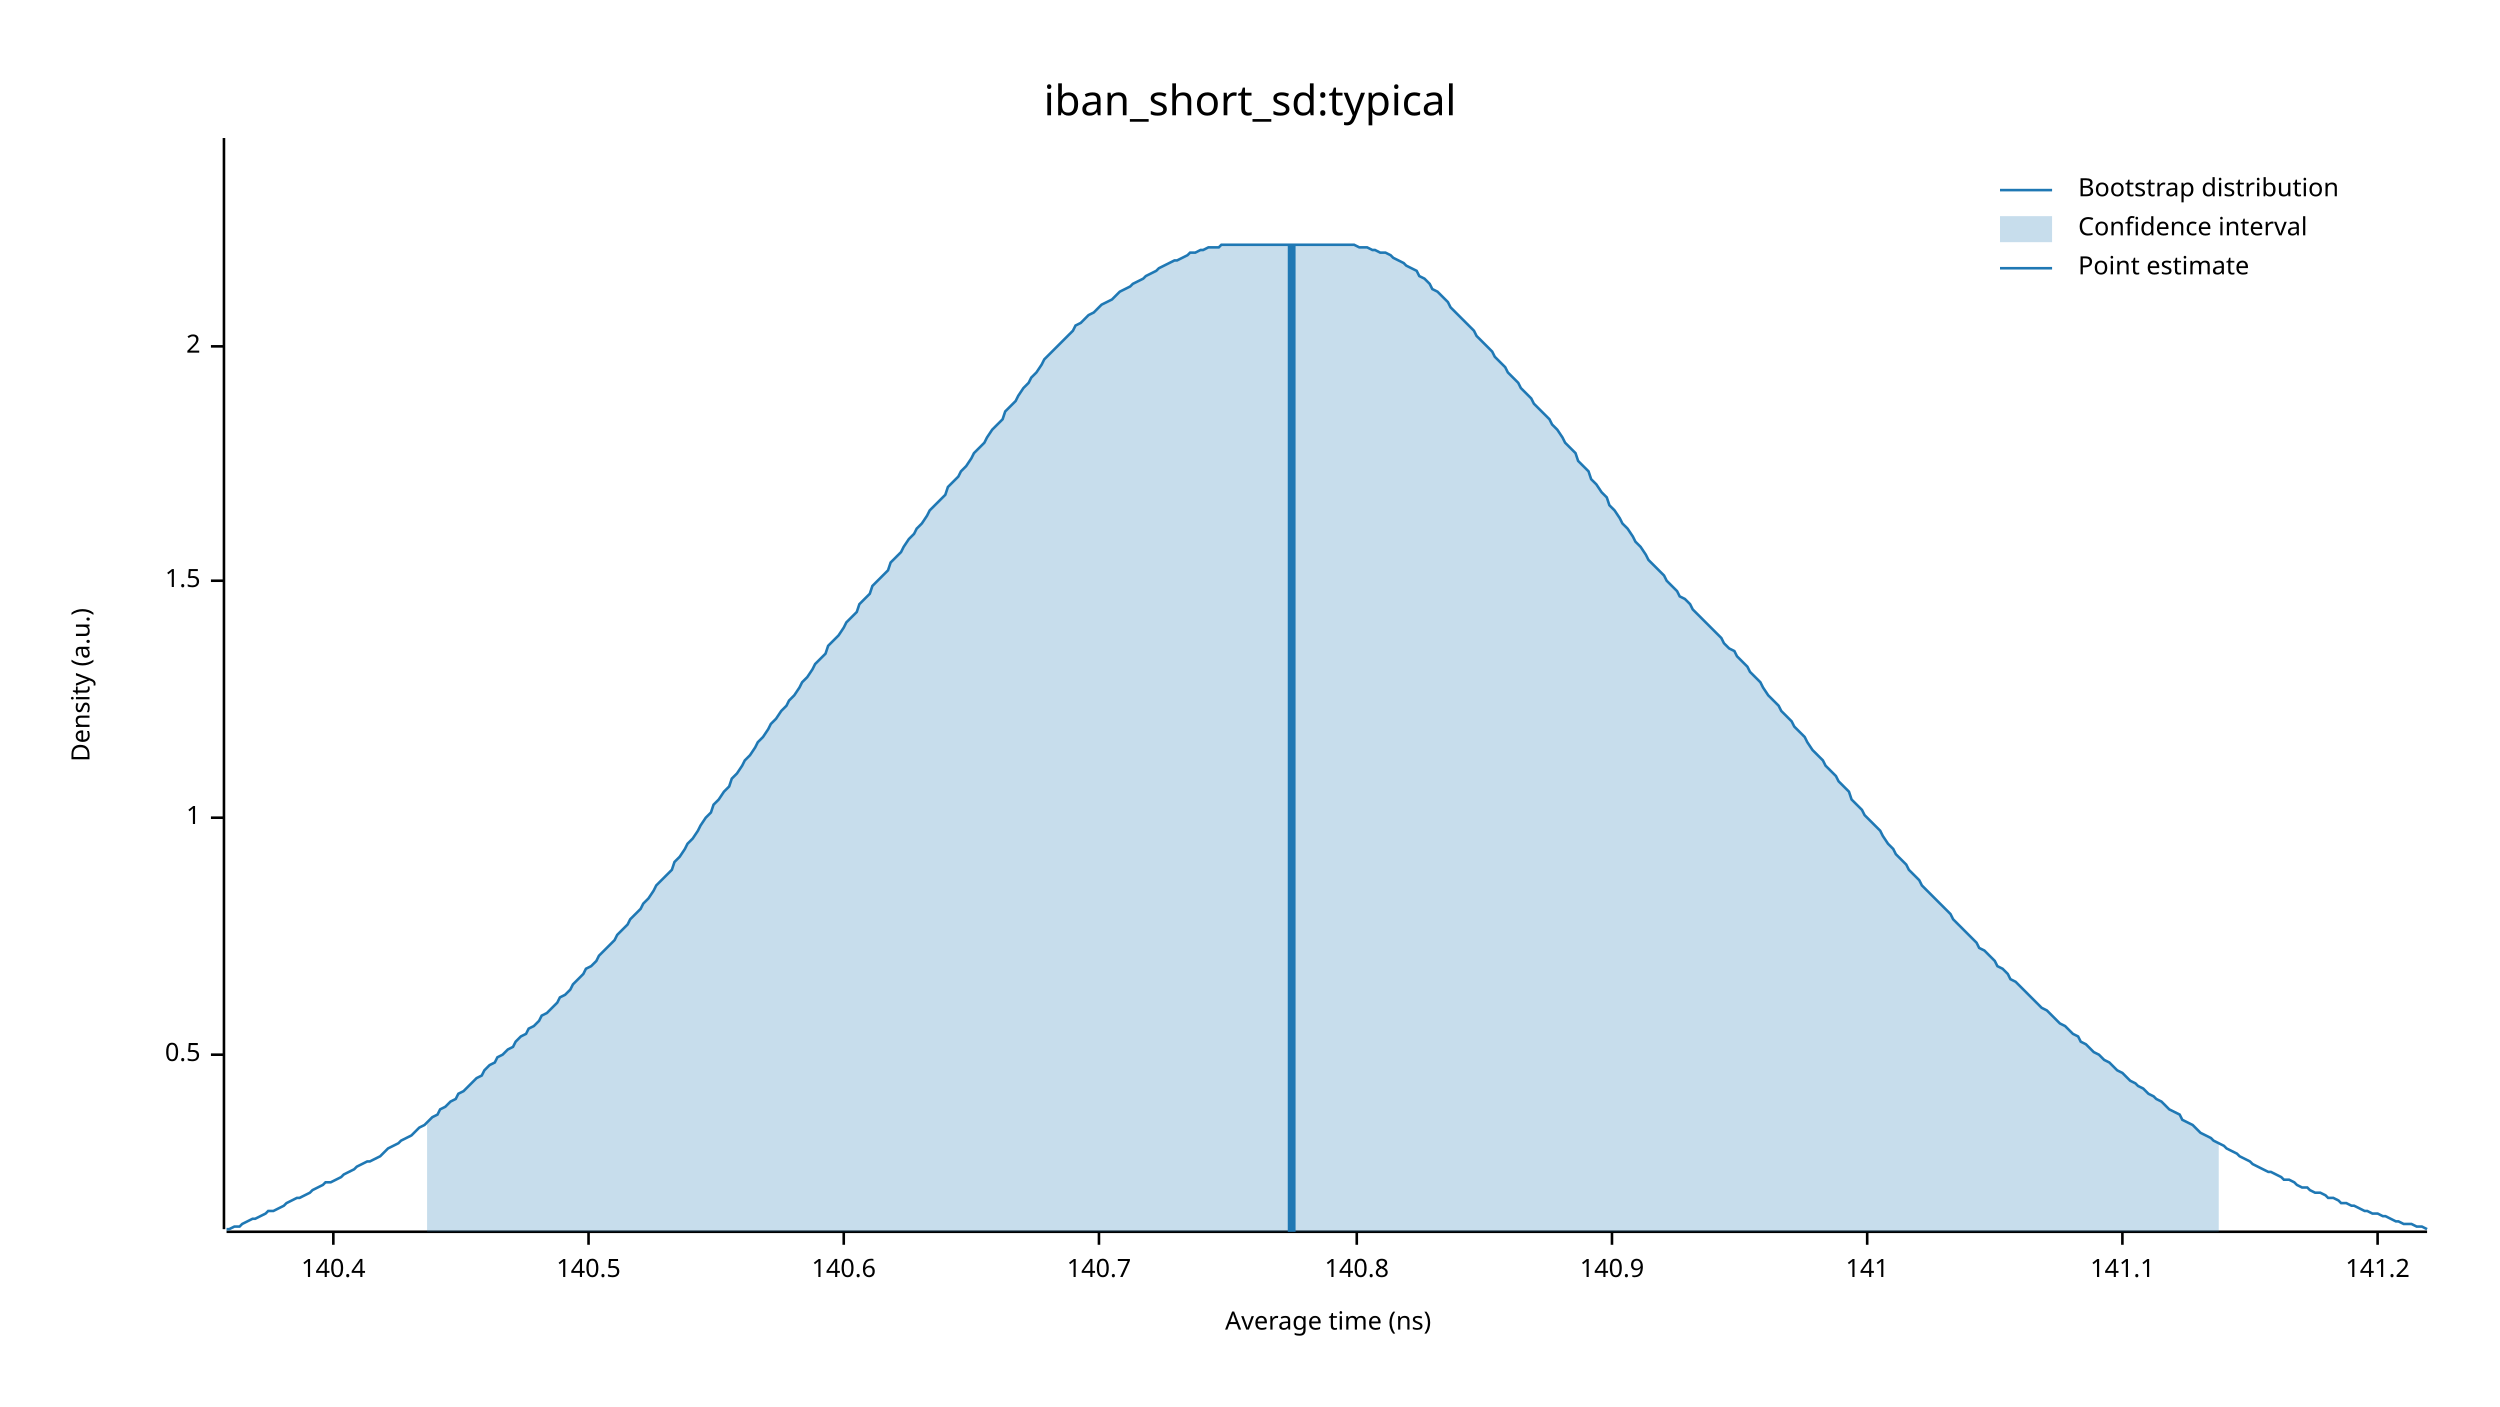
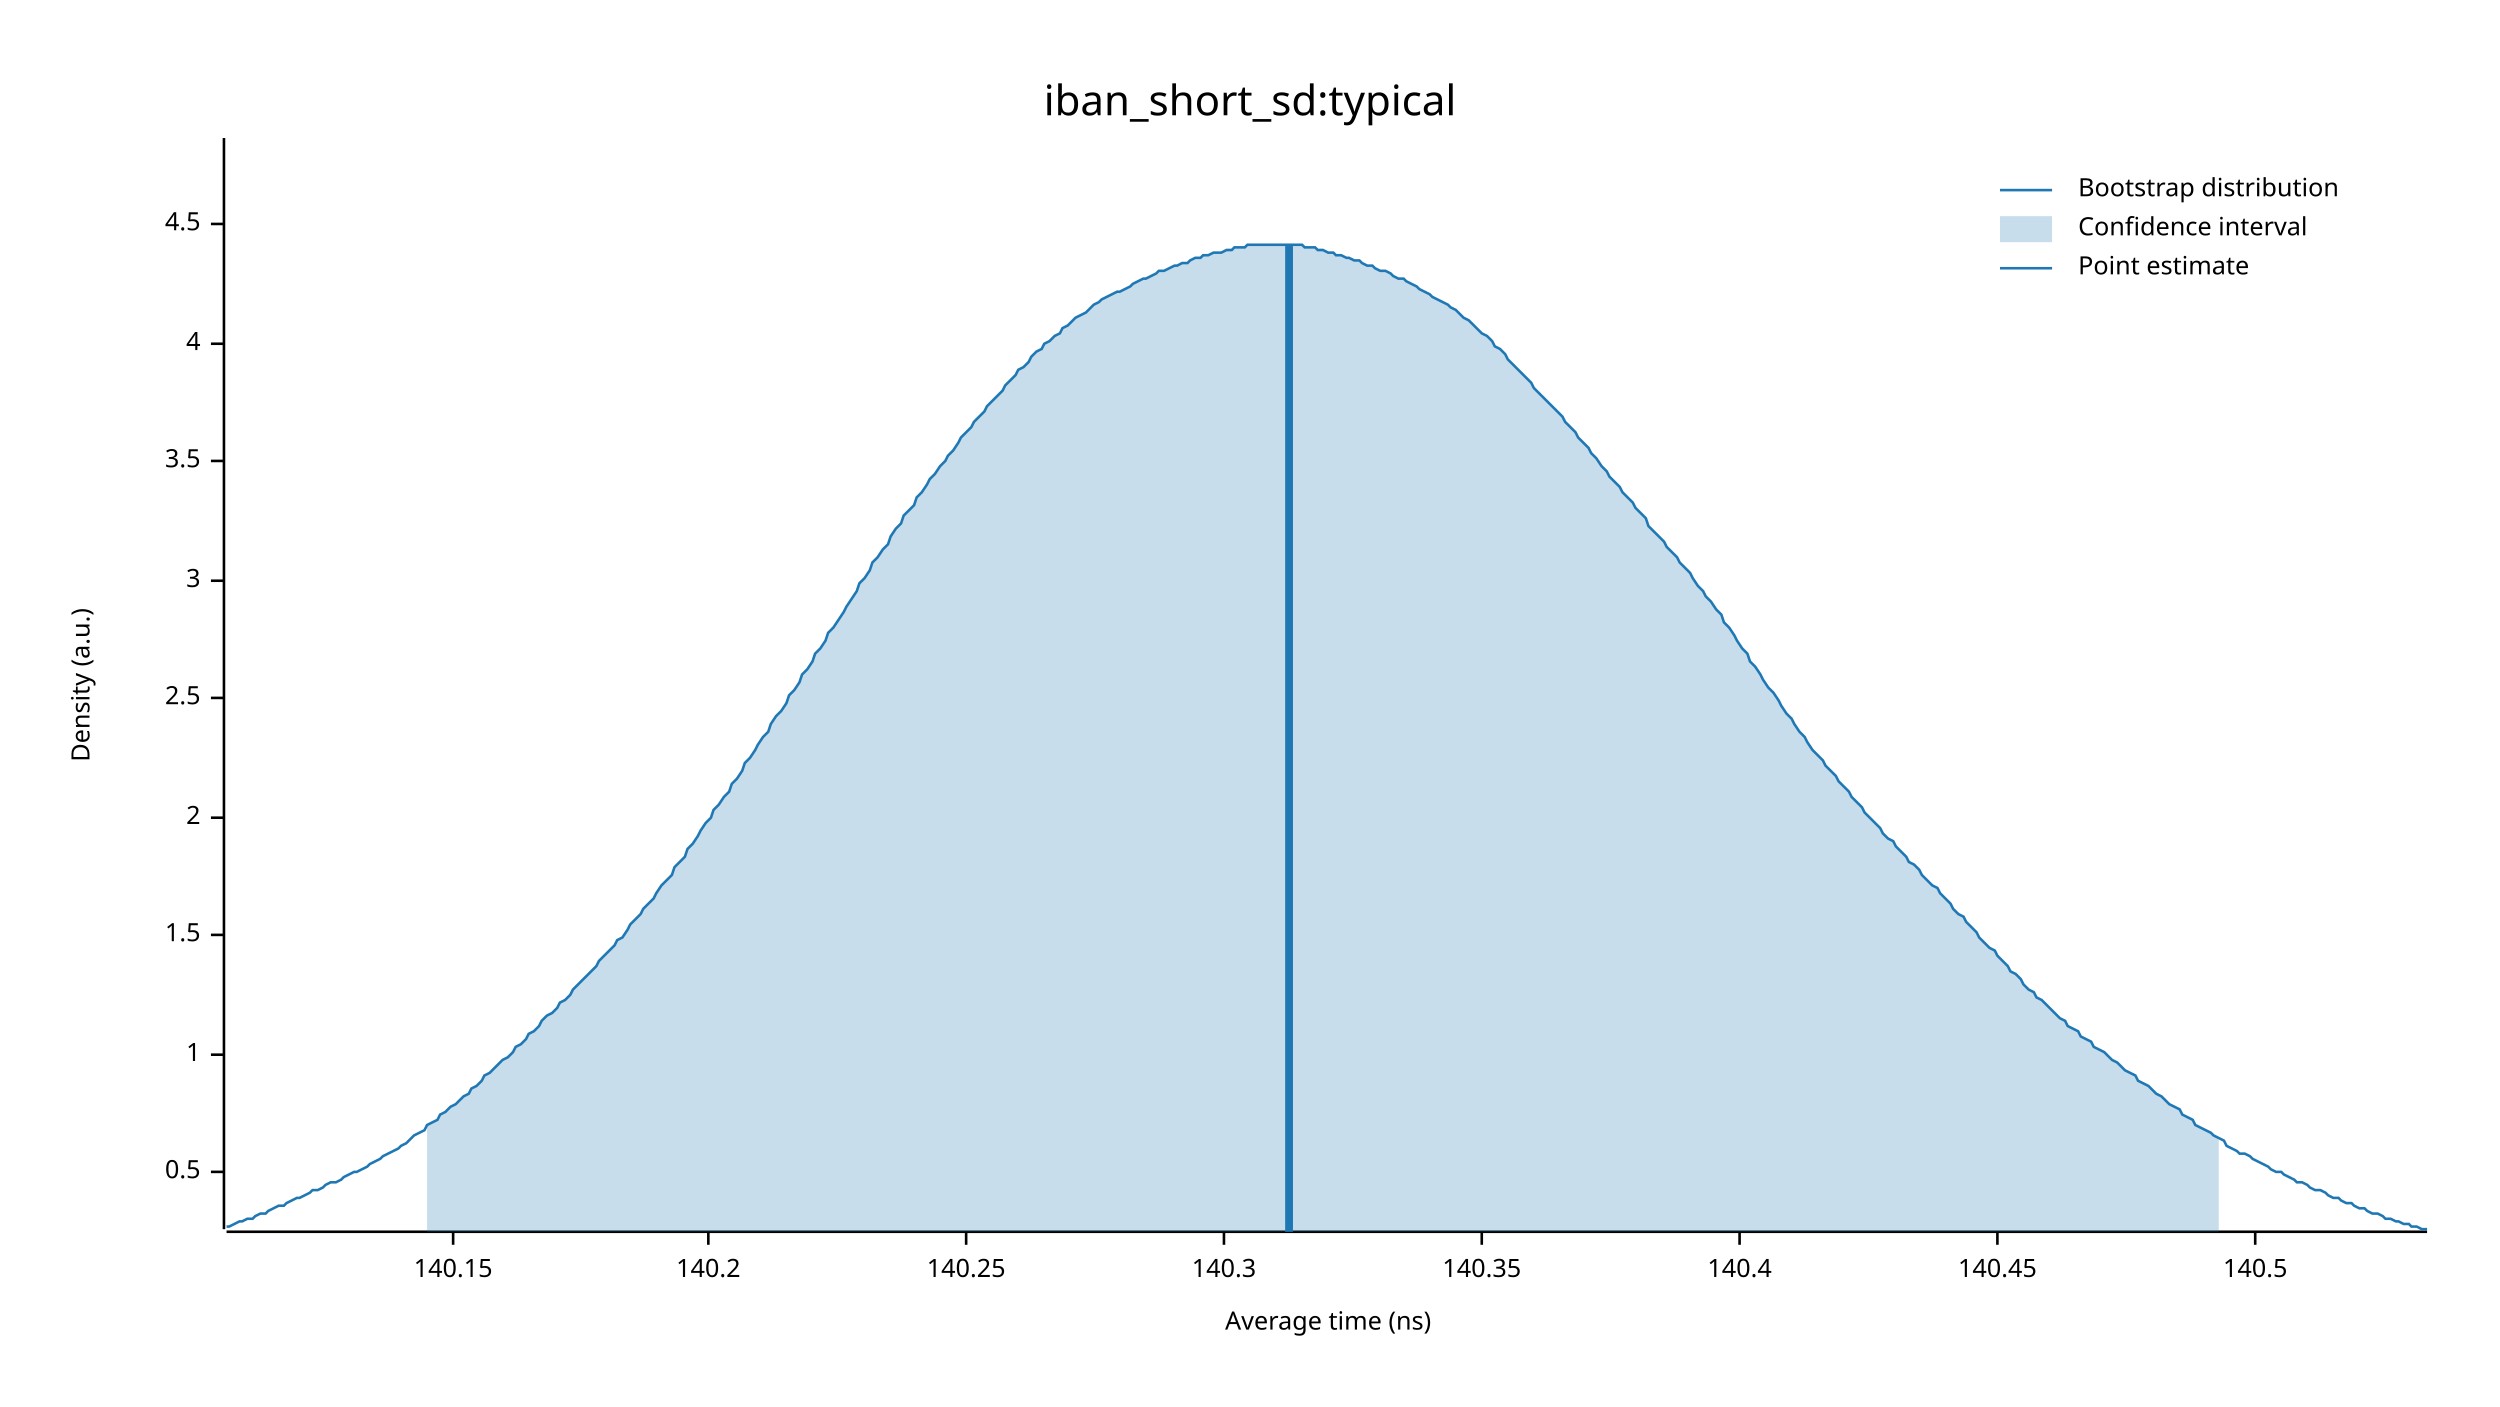
<svg xmlns="http://www.w3.org/2000/svg" width="960" height="540" viewBox="0 0 960 540">
  <text x="480" y="32" dy="0.76em" text-anchor="middle" font-family="sans-serif" font-size="16.129" opacity="1" fill="#000000">
iban_short_sd:typical
</text>
  <text x="27" y="263" dy="0.76em" text-anchor="middle" font-family="sans-serif" font-size="9.677" opacity="1" fill="#000000" transform="rotate(270, 27, 263)">
Density (a.u.)
</text>
  <text x="510" y="513" dy="-0.5ex" text-anchor="middle" font-family="sans-serif" font-size="9.677" opacity="1" fill="#000000">
Average time (ns)
</text>
  <polyline fill="none" opacity="1" stroke="#000000" stroke-width="1" points="86,53 86,472 " />
-   <text x="77" y="405" dy="0.5ex" text-anchor="end" font-family="sans-serif" font-size="9.677" opacity="1" fill="#000000">
+   <text x="77" y="450" dy="0.5ex" text-anchor="end" font-family="sans-serif" font-size="9.677" opacity="1" fill="#000000">
0.5
</text>
-   <polyline fill="none" opacity="1" stroke="#000000" stroke-width="1" points="81,405 86,405 " />
-   <text x="77" y="314" dy="0.5ex" text-anchor="end" font-family="sans-serif" font-size="9.677" opacity="1" fill="#000000">
+   <polyline fill="none" opacity="1" stroke="#000000" stroke-width="1" points="81,450 86,450 " />
+   <text x="77" y="405" dy="0.5ex" text-anchor="end" font-family="sans-serif" font-size="9.677" opacity="1" fill="#000000">
1
</text>
-   <polyline fill="none" opacity="1" stroke="#000000" stroke-width="1" points="81,314 86,314 " />
-   <text x="77" y="223" dy="0.5ex" text-anchor="end" font-family="sans-serif" font-size="9.677" opacity="1" fill="#000000">
+   <polyline fill="none" opacity="1" stroke="#000000" stroke-width="1" points="81,405 86,405 " />
+   <text x="77" y="359" dy="0.5ex" text-anchor="end" font-family="sans-serif" font-size="9.677" opacity="1" fill="#000000">
1.5
</text>
-   <polyline fill="none" opacity="1" stroke="#000000" stroke-width="1" points="81,223 86,223 " />
-   <text x="77" y="133" dy="0.5ex" text-anchor="end" font-family="sans-serif" font-size="9.677" opacity="1" fill="#000000">
+   <polyline fill="none" opacity="1" stroke="#000000" stroke-width="1" points="81,359 86,359 " />
+   <text x="77" y="314" dy="0.5ex" text-anchor="end" font-family="sans-serif" font-size="9.677" opacity="1" fill="#000000">
2
</text>
-   <polyline fill="none" opacity="1" stroke="#000000" stroke-width="1" points="81,133 86,133 " />
+   <polyline fill="none" opacity="1" stroke="#000000" stroke-width="1" points="81,314 86,314 " />
+   <text x="77" y="268" dy="0.5ex" text-anchor="end" font-family="sans-serif" font-size="9.677" opacity="1" fill="#000000">
+ 2.5
+ </text>
+   <polyline fill="none" opacity="1" stroke="#000000" stroke-width="1" points="81,268 86,268 " />
+   <text x="77" y="223" dy="0.5ex" text-anchor="end" font-family="sans-serif" font-size="9.677" opacity="1" fill="#000000">
+ 3
+ </text>
+   <polyline fill="none" opacity="1" stroke="#000000" stroke-width="1" points="81,223 86,223 " />
+   <text x="77" y="177" dy="0.5ex" text-anchor="end" font-family="sans-serif" font-size="9.677" opacity="1" fill="#000000">
+ 3.5
+ </text>
+   <polyline fill="none" opacity="1" stroke="#000000" stroke-width="1" points="81,177 86,177 " />
+   <text x="77" y="132" dy="0.5ex" text-anchor="end" font-family="sans-serif" font-size="9.677" opacity="1" fill="#000000">
+ 4
+ </text>
+   <polyline fill="none" opacity="1" stroke="#000000" stroke-width="1" points="81,132 86,132 " />
+   <text x="77" y="86" dy="0.5ex" text-anchor="end" font-family="sans-serif" font-size="9.677" opacity="1" fill="#000000">
+ 4.5
+ </text>
+   <polyline fill="none" opacity="1" stroke="#000000" stroke-width="1" points="81,86 86,86 " />
  <polyline fill="none" opacity="1" stroke="#000000" stroke-width="1" points="87,473 932,473 " />
-   <text x="128" y="483" dy="0.76em" text-anchor="middle" font-family="sans-serif" font-size="9.677" opacity="1" fill="#000000">
+   <text x="174" y="483" dy="0.76em" text-anchor="middle" font-family="sans-serif" font-size="9.677" opacity="1" fill="#000000">
+ 140.15
+ </text>
+   <polyline fill="none" opacity="1" stroke="#000000" stroke-width="1" points="174,473 174,478 " />
+   <text x="272" y="483" dy="0.76em" text-anchor="middle" font-family="sans-serif" font-size="9.677" opacity="1" fill="#000000">
+ 140.2
+ </text>
+   <polyline fill="none" opacity="1" stroke="#000000" stroke-width="1" points="272,473 272,478 " />
+   <text x="371" y="483" dy="0.76em" text-anchor="middle" font-family="sans-serif" font-size="9.677" opacity="1" fill="#000000">
+ 140.25
+ </text>
+   <polyline fill="none" opacity="1" stroke="#000000" stroke-width="1" points="371,473 371,478 " />
+   <text x="470" y="483" dy="0.76em" text-anchor="middle" font-family="sans-serif" font-size="9.677" opacity="1" fill="#000000">
+ 140.3
+ </text>
+   <polyline fill="none" opacity="1" stroke="#000000" stroke-width="1" points="470,473 470,478 " />
+   <text x="569" y="483" dy="0.76em" text-anchor="middle" font-family="sans-serif" font-size="9.677" opacity="1" fill="#000000">
+ 140.35
+ </text>
+   <polyline fill="none" opacity="1" stroke="#000000" stroke-width="1" points="569,473 569,478 " />
+   <text x="668" y="483" dy="0.76em" text-anchor="middle" font-family="sans-serif" font-size="9.677" opacity="1" fill="#000000">
140.4
</text>
-   <polyline fill="none" opacity="1" stroke="#000000" stroke-width="1" points="128,473 128,478 " />
-   <text x="226" y="483" dy="0.76em" text-anchor="middle" font-family="sans-serif" font-size="9.677" opacity="1" fill="#000000">
+   <polyline fill="none" opacity="1" stroke="#000000" stroke-width="1" points="668,473 668,478 " />
+   <text x="767" y="483" dy="0.76em" text-anchor="middle" font-family="sans-serif" font-size="9.677" opacity="1" fill="#000000">
+ 140.45
+ </text>
+   <polyline fill="none" opacity="1" stroke="#000000" stroke-width="1" points="767,473 767,478 " />
+   <text x="866" y="483" dy="0.76em" text-anchor="middle" font-family="sans-serif" font-size="9.677" opacity="1" fill="#000000">
140.5
</text>
-   <polyline fill="none" opacity="1" stroke="#000000" stroke-width="1" points="226,473 226,478 " />
-   <text x="324" y="483" dy="0.76em" text-anchor="middle" font-family="sans-serif" font-size="9.677" opacity="1" fill="#000000">
- 140.6
- </text>
-   <polyline fill="none" opacity="1" stroke="#000000" stroke-width="1" points="324,473 324,478 " />
-   <text x="422" y="483" dy="0.76em" text-anchor="middle" font-family="sans-serif" font-size="9.677" opacity="1" fill="#000000">
- 140.7
- </text>
-   <polyline fill="none" opacity="1" stroke="#000000" stroke-width="1" points="422,473 422,478 " />
-   <text x="521" y="483" dy="0.76em" text-anchor="middle" font-family="sans-serif" font-size="9.677" opacity="1" fill="#000000">
- 140.8
- </text>
-   <polyline fill="none" opacity="1" stroke="#000000" stroke-width="1" points="521,473 521,478 " />
-   <text x="619" y="483" dy="0.76em" text-anchor="middle" font-family="sans-serif" font-size="9.677" opacity="1" fill="#000000">
- 140.9
- </text>
-   <polyline fill="none" opacity="1" stroke="#000000" stroke-width="1" points="619,473 619,478 " />
-   <text x="717" y="483" dy="0.76em" text-anchor="middle" font-family="sans-serif" font-size="9.677" opacity="1" fill="#000000">
- 141
- </text>
-   <polyline fill="none" opacity="1" stroke="#000000" stroke-width="1" points="717,473 717,478 " />
-   <text x="815" y="483" dy="0.76em" text-anchor="middle" font-family="sans-serif" font-size="9.677" opacity="1" fill="#000000">
- 141.1
- </text>
-   <polyline fill="none" opacity="1" stroke="#000000" stroke-width="1" points="815,473 815,478 " />
-   <text x="913" y="483" dy="0.76em" text-anchor="middle" font-family="sans-serif" font-size="9.677" opacity="1" fill="#000000">
- 141.2
- </text>
-   <polyline fill="none" opacity="1" stroke="#000000" stroke-width="1" points="913,473 913,478 " />
-   <polyline fill="none" opacity="1" stroke="#1F78B4" stroke-width="1" points="87,472 88,472 90,471 92,471 93,470 95,469 97,468 98,468 100,467 102,466 103,465 105,465 107,464 109,463 110,462 112,461 114,460 115,460 117,459 119,458 120,457 122,456 124,455 125,454 127,454 129,453 131,452 132,451 134,450 136,449 137,448 139,447 141,446 142,446 144,445 146,444 147,443 149,441 151,440 153,439 154,438 156,437 158,436 159,435 161,433 163,432 164,431 166,429 168,428 169,426 171,425 173,423 175,422 176,420 178,419 180,417 181,416 183,414 185,413 186,411 188,409 190,408 191,406 193,405 195,403 197,402 198,400 200,398 202,397 203,395 205,394 207,392 208,390 210,389 212,387 214,385 215,383 217,382 219,380 220,378 222,376 224,374 225,372 227,371 229,369 230,367 232,365 234,363 236,361 237,359 239,357 241,355 242,353 244,351 246,349 247,347 249,345 251,342 252,340 254,338 256,336 258,334 259,331 261,329 263,326 264,324 266,322 268,319 269,317 271,314 273,312 274,309 276,307 278,304 280,302 281,299 283,297 285,294 286,292 288,290 290,287 291,285 293,283 295,280 296,278 298,276 300,273 302,271 303,269 305,267 307,264 308,262 310,260 312,257 313,255 315,253 317,251 318,248 320,246 322,244 324,241 325,239 327,237 329,235 330,232 332,230 334,228 335,225 337,223 339,221 341,219 342,216 344,214 346,212 347,210 349,207 351,205 352,203 354,201 356,198 357,196 359,194 361,192 363,190 364,187 366,185 368,183 369,181 371,179 373,176 374,174 376,172 378,170 379,168 381,165 383,163 385,161 386,158 388,156 390,154 391,152 393,149 395,147 396,145 398,143 400,140 401,138 403,136 405,134 407,132 408,131 410,129 412,127 413,125 415,124 417,122 418,121 420,120 422,118 423,117 425,116 427,115 429,113 430,112 432,111 434,110 435,109 437,108 439,107 440,106 442,105 444,104 445,103 447,102 449,101 451,100 452,100 454,99 456,98 457,97 459,97 461,96 462,96 464,95 466,95 468,95 469,94 471,94 473,94 474,94 476,94 478,94 479,94 481,94 483,94 484,94 486,94 488,94 490,94 491,94 493,94 495,94 496,94 498,94 500,94 501,94 503,94 505,94 506,94 508,94 510,94 512,94 513,94 515,94 517,94 518,94 520,94 522,95 523,95 525,95 527,96 528,96 530,97 532,97 534,98 535,99 537,100 539,101 540,102 542,103 544,104 545,106 547,107 549,109 550,111 552,112 554,114 556,116 557,118 559,120 561,122 562,123 564,125 566,127 567,129 569,131 571,133 573,135 574,137 576,139 578,141 579,143 581,145 583,147 584,149 586,151 588,153 589,155 591,157 593,159 595,161 596,163 598,165 600,168 601,170 603,172 605,174 606,177 608,179 610,181 611,184 613,186 615,189 617,191 618,194 620,196 622,199 623,201 625,203 627,206 628,208 630,210 632,213 633,215 635,217 637,219 639,221 640,223 642,225 644,227 645,229 647,230 649,232 650,234 652,236 654,238 655,239 657,241 659,243 661,245 662,247 664,249 666,250 667,252 669,254 671,256 672,258 674,260 676,262 677,264 679,267 681,269 683,271 684,273 686,275 688,277 689,279 691,281 693,283 694,285 696,288 698,290 700,292 701,294 703,296 705,298 706,300 708,302 710,304 711,307 713,309 715,311 716,313 718,315 720,317 722,319 723,321 725,324 727,326 728,328 730,330 732,332 733,334 735,336 737,338 738,340 740,342 742,344 744,346 745,347 747,349 749,351 750,353 752,355 754,357 755,358 757,360 759,362 760,364 762,365 764,367 766,369 767,371 769,372 771,374 772,376 774,377 776,379 777,380 779,382 781,384 782,385 784,387 786,388 788,390 789,391 791,393 793,394 794,395 796,397 798,398 799,400 801,401 803,403 804,404 806,405 808,407 810,408 811,409 813,411 815,412 816,413 818,415 820,416 821,417 823,418 825,420 827,421 828,422 830,423 832,425 833,426 835,427 837,428 838,430 840,431 842,432 843,433 845,435 847,436 849,437 850,438 852,439 854,440 855,441 857,442 859,443 860,444 862,445 864,446 865,447 867,448 869,449 871,450 872,450 874,451 876,452 877,453 879,453 881,454 882,455 884,456 886,456 887,457 889,458 891,458 893,459 894,460 896,460 898,461 899,462 901,462 903,463 904,463 906,464 908,465 909,465 911,466 913,466 915,467 916,467 918,468 920,469 921,469 923,470 925,470 926,470 928,471 930,471 932,472 " />
-   <polygon opacity="0.25" fill="#1F78B4" points="164,431 166,429 168,428 169,426 171,425 173,423 175,422 176,420 178,419 180,417 181,416 183,414 185,413 186,411 188,409 190,408 191,406 193,405 195,403 197,402 198,400 200,398 202,397 203,395 205,394 207,392 208,390 210,389 212,387 214,385 215,383 217,382 219,380 220,378 222,376 224,374 225,372 227,371 229,369 230,367 232,365 234,363 236,361 237,359 239,357 241,355 242,353 244,351 246,349 247,347 249,345 251,342 252,340 254,338 256,336 258,334 259,331 261,329 263,326 264,324 266,322 268,319 269,317 271,314 273,312 274,309 276,307 278,304 280,302 281,299 283,297 285,294 286,292 288,290 290,287 291,285 293,283 295,280 296,278 298,276 300,273 302,271 303,269 305,267 307,264 308,262 310,260 312,257 313,255 315,253 317,251 318,248 320,246 322,244 324,241 325,239 327,237 329,235 330,232 332,230 334,228 335,225 337,223 339,221 341,219 342,216 344,214 346,212 347,210 349,207 351,205 352,203 354,201 356,198 357,196 359,194 361,192 363,190 364,187 366,185 368,183 369,181 371,179 373,176 374,174 376,172 378,170 379,168 381,165 383,163 385,161 386,158 388,156 390,154 391,152 393,149 395,147 396,145 398,143 400,140 401,138 403,136 405,134 407,132 408,131 410,129 412,127 413,125 415,124 417,122 418,121 420,120 422,118 423,117 425,116 427,115 429,113 430,112 432,111 434,110 435,109 437,108 439,107 440,106 442,105 444,104 445,103 447,102 449,101 451,100 452,100 454,99 456,98 457,97 459,97 461,96 462,96 464,95 466,95 468,95 469,94 471,94 473,94 474,94 476,94 478,94 479,94 481,94 483,94 484,94 486,94 488,94 490,94 491,94 493,94 495,94 496,94 498,94 500,94 501,94 503,94 505,94 506,94 508,94 510,94 512,94 513,94 515,94 517,94 518,94 520,94 522,95 523,95 525,95 527,96 528,96 530,97 532,97 534,98 535,99 537,100 539,101 540,102 542,103 544,104 545,106 547,107 549,109 550,111 552,112 554,114 556,116 557,118 559,120 561,122 562,123 564,125 566,127 567,129 569,131 571,133 573,135 574,137 576,139 578,141 579,143 581,145 583,147 584,149 586,151 588,153 589,155 591,157 593,159 595,161 596,163 598,165 600,168 601,170 603,172 605,174 606,177 608,179 610,181 611,184 613,186 615,189 617,191 618,194 620,196 622,199 623,201 625,203 627,206 628,208 630,210 632,213 633,215 635,217 637,219 639,221 640,223 642,225 644,227 645,229 647,230 649,232 650,234 652,236 654,238 655,239 657,241 659,243 661,245 662,247 664,249 666,250 667,252 669,254 671,256 672,258 674,260 676,262 677,264 679,267 681,269 683,271 684,273 686,275 688,277 689,279 691,281 693,283 694,285 696,288 698,290 700,292 701,294 703,296 705,298 706,300 708,302 710,304 711,307 713,309 715,311 716,313 718,315 720,317 722,319 723,321 725,324 727,326 728,328 730,330 732,332 733,334 735,336 737,338 738,340 740,342 742,344 744,346 745,347 747,349 749,351 750,353 752,355 754,357 755,358 757,360 759,362 760,364 762,365 764,367 766,369 767,371 769,372 771,374 772,376 774,377 776,379 777,380 779,382 781,384 782,385 784,387 786,388 788,390 789,391 791,393 793,394 794,395 796,397 798,398 799,400 801,401 803,403 804,404 806,405 808,407 810,408 811,409 813,411 815,412 816,413 818,415 820,416 821,417 823,418 825,420 827,421 828,422 830,423 832,425 833,426 835,427 837,428 838,430 840,431 842,432 843,433 845,435 847,436 849,437 850,438 852,439 852,473 164,473 " />
-   <polyline fill="none" opacity="1" stroke="#1F78B4" stroke-width="3" points="496,473 496,94 " />
+   <polyline fill="none" opacity="1" stroke="#000000" stroke-width="1" points="866,473 866,478 " />
+   <polyline fill="none" opacity="1" stroke="#1F78B4" stroke-width="1" points="87,471 88,471 90,470 92,469 93,469 95,468 97,468 98,467 100,466 102,466 103,465 105,464 107,463 109,463 110,462 112,461 114,460 115,460 117,459 119,458 120,457 122,457 124,456 125,455 127,454 129,454 131,453 132,452 134,451 136,450 137,450 139,449 141,448 142,447 144,446 146,445 147,444 149,443 151,442 153,441 154,440 156,439 158,437 159,436 161,435 163,434 164,432 166,431 168,430 169,428 171,427 173,425 175,424 176,423 178,421 180,420 181,418 183,417 185,415 186,413 188,412 190,410 191,409 193,407 195,406 197,404 198,402 200,401 202,399 203,397 205,396 207,394 208,392 210,390 212,389 214,387 215,385 217,384 219,382 220,380 222,378 224,376 225,375 227,373 229,371 230,369 232,367 234,365 236,363 237,361 239,360 241,357 242,355 244,353 246,351 247,349 249,347 251,345 252,343 254,340 256,338 258,336 259,333 261,331 263,329 264,326 266,324 268,321 269,319 271,316 273,314 274,311 276,309 278,306 280,304 281,301 283,299 285,296 286,293 288,291 290,288 291,286 293,283 295,281 296,278 298,275 300,273 302,270 303,267 305,265 307,262 308,259 310,257 312,254 313,251 315,249 317,246 318,243 320,241 322,238 324,235 325,233 327,230 329,227 330,224 332,222 334,219 335,216 337,214 339,211 341,209 342,206 344,203 346,201 347,198 349,196 351,194 352,191 354,189 356,186 357,184 359,182 361,179 363,177 364,175 366,173 368,170 369,168 371,166 373,164 374,162 376,160 378,158 379,156 381,154 383,152 385,150 386,148 388,146 390,144 391,142 393,141 395,139 396,137 398,135 400,134 401,132 403,131 405,129 407,128 408,126 410,125 412,123 413,122 415,121 417,120 418,119 420,117 422,116 423,115 425,114 427,113 429,112 430,112 432,111 434,110 435,109 437,108 439,107 440,107 442,106 444,105 445,104 447,104 449,103 451,102 452,102 454,101 456,101 457,100 459,99 461,99 462,98 464,98 466,97 468,97 469,97 471,96 473,96 474,95 476,95 478,95 479,94 481,94 483,94 484,94 486,94 488,94 490,94 491,94 493,94 495,94 496,94 498,94 500,94 501,95 503,95 505,95 506,96 508,96 510,97 512,97 513,98 515,98 517,99 518,99 520,100 522,100 523,101 525,102 527,102 528,103 530,104 532,104 534,105 535,106 537,107 539,107 540,108 542,109 544,110 545,111 547,112 549,113 550,114 552,115 554,116 556,117 557,118 559,119 561,121 562,122 564,123 566,125 567,126 569,128 571,129 573,131 574,133 576,134 578,136 579,138 581,140 583,142 584,143 586,145 588,147 589,149 591,151 593,153 595,155 596,156 598,158 600,160 601,162 603,164 605,166 606,168 608,170 610,172 611,174 613,176 615,179 617,181 618,183 620,185 622,187 623,189 625,191 627,193 628,195 630,197 632,199 633,202 635,204 637,206 639,208 640,210 642,212 644,214 645,216 647,218 649,220 650,222 652,225 654,227 655,229 657,231 659,234 661,236 662,239 664,241 666,244 667,246 669,249 671,251 672,254 674,256 676,259 677,261 679,264 681,266 683,269 684,271 686,274 688,276 689,278 691,281 693,283 694,285 696,288 698,290 700,292 701,294 703,296 705,298 706,300 708,302 710,304 711,306 713,308 715,310 716,312 718,314 720,316 722,318 723,320 725,322 727,323 728,325 730,327 732,329 733,331 735,332 737,334 738,336 740,338 742,340 744,341 745,343 747,345 749,347 750,349 752,351 754,352 755,354 757,356 759,358 760,360 762,362 764,364 766,365 767,367 769,369 771,371 772,373 774,374 776,376 777,378 779,380 781,381 782,383 784,384 786,386 788,388 789,389 791,391 793,392 794,394 796,395 798,396 799,398 801,399 803,400 804,402 806,403 808,404 810,406 811,407 813,408 815,410 816,411 818,412 820,413 821,415 823,416 825,417 827,419 828,420 830,421 832,423 833,424 835,425 837,426 838,428 840,429 842,430 843,432 845,433 847,434 849,435 850,436 852,437 854,438 855,440 857,441 859,442 860,443 862,443 864,444 865,445 867,446 869,447 871,448 872,449 874,450 876,450 877,451 879,452 881,453 882,454 884,454 886,455 887,456 889,457 891,457 893,458 894,459 896,460 898,460 899,461 901,462 903,462 904,463 906,464 908,464 909,465 911,466 913,466 915,467 916,468 918,468 920,469 921,469 923,470 925,470 926,471 928,471 930,472 932,472 " />
+   <polygon opacity="0.25" fill="#1F78B4" points="164,432 166,431 168,430 169,428 171,427 173,425 175,424 176,423 178,421 180,420 181,418 183,417 185,415 186,413 188,412 190,410 191,409 193,407 195,406 197,404 198,402 200,401 202,399 203,397 205,396 207,394 208,392 210,390 212,389 214,387 215,385 217,384 219,382 220,380 222,378 224,376 225,375 227,373 229,371 230,369 232,367 234,365 236,363 237,361 239,360 241,357 242,355 244,353 246,351 247,349 249,347 251,345 252,343 254,340 256,338 258,336 259,333 261,331 263,329 264,326 266,324 268,321 269,319 271,316 273,314 274,311 276,309 278,306 280,304 281,301 283,299 285,296 286,293 288,291 290,288 291,286 293,283 295,281 296,278 298,275 300,273 302,270 303,267 305,265 307,262 308,259 310,257 312,254 313,251 315,249 317,246 318,243 320,241 322,238 324,235 325,233 327,230 329,227 330,224 332,222 334,219 335,216 337,214 339,211 341,209 342,206 344,203 346,201 347,198 349,196 351,194 352,191 354,189 356,186 357,184 359,182 361,179 363,177 364,175 366,173 368,170 369,168 371,166 373,164 374,162 376,160 378,158 379,156 381,154 383,152 385,150 386,148 388,146 390,144 391,142 393,141 395,139 396,137 398,135 400,134 401,132 403,131 405,129 407,128 408,126 410,125 412,123 413,122 415,121 417,120 418,119 420,117 422,116 423,115 425,114 427,113 429,112 430,112 432,111 434,110 435,109 437,108 439,107 440,107 442,106 444,105 445,104 447,104 449,103 451,102 452,102 454,101 456,101 457,100 459,99 461,99 462,98 464,98 466,97 468,97 469,97 471,96 473,96 474,95 476,95 478,95 479,94 481,94 483,94 484,94 486,94 488,94 490,94 491,94 493,94 495,94 496,94 498,94 500,94 501,95 503,95 505,95 506,96 508,96 510,97 512,97 513,98 515,98 517,99 518,99 520,100 522,100 523,101 525,102 527,102 528,103 530,104 532,104 534,105 535,106 537,107 539,107 540,108 542,109 544,110 545,111 547,112 549,113 550,114 552,115 554,116 556,117 557,118 559,119 561,121 562,122 564,123 566,125 567,126 569,128 571,129 573,131 574,133 576,134 578,136 579,138 581,140 583,142 584,143 586,145 588,147 589,149 591,151 593,153 595,155 596,156 598,158 600,160 601,162 603,164 605,166 606,168 608,170 610,172 611,174 613,176 615,179 617,181 618,183 620,185 622,187 623,189 625,191 627,193 628,195 630,197 632,199 633,202 635,204 637,206 639,208 640,210 642,212 644,214 645,216 647,218 649,220 650,222 652,225 654,227 655,229 657,231 659,234 661,236 662,239 664,241 666,244 667,246 669,249 671,251 672,254 674,256 676,259 677,261 679,264 681,266 683,269 684,271 686,274 688,276 689,278 691,281 693,283 694,285 696,288 698,290 700,292 701,294 703,296 705,298 706,300 708,302 710,304 711,306 713,308 715,310 716,312 718,314 720,316 722,318 723,320 725,322 727,323 728,325 730,327 732,329 733,331 735,332 737,334 738,336 740,338 742,340 744,341 745,343 747,345 749,347 750,349 752,351 754,352 755,354 757,356 759,358 760,360 762,362 764,364 766,365 767,367 769,369 771,371 772,373 774,374 776,376 777,378 779,380 781,381 782,383 784,384 786,386 788,388 789,389 791,391 793,392 794,394 796,395 798,396 799,398 801,399 803,400 804,402 806,403 808,404 810,406 811,407 813,408 815,410 816,411 818,412 820,413 821,415 823,416 825,417 827,419 828,420 830,421 832,423 833,424 835,425 837,426 838,428 840,429 842,430 843,432 845,433 847,434 849,435 850,436 852,437 852,473 164,473 " />
+   <polyline fill="none" opacity="1" stroke="#1F78B4" stroke-width="3" points="495,473 495,94 " />
  <text x="798" y="68" dy="0.76em" text-anchor="start" font-family="sans-serif" font-size="9.677" opacity="1" fill="#000000">
Bootstrap distribution
</text>
  <text x="798" y="83" dy="0.76em" text-anchor="start" font-family="sans-serif" font-size="9.677" opacity="1" fill="#000000">
Confidence interval
</text>
  <text x="798" y="98" dy="0.76em" text-anchor="start" font-family="sans-serif" font-size="9.677" opacity="1" fill="#000000">
Point estimate
</text>
  <polyline fill="none" opacity="1" stroke="#1F78B4" stroke-width="1" points="768,73 788,73 " />
  <rect x="768" y="83" width="20" height="10" opacity="0.25" fill="#1F78B4" stroke="none" />
  <polyline fill="none" opacity="1" stroke="#1F78B4" stroke-width="1" points="768,103 788,103 " />
</svg>
